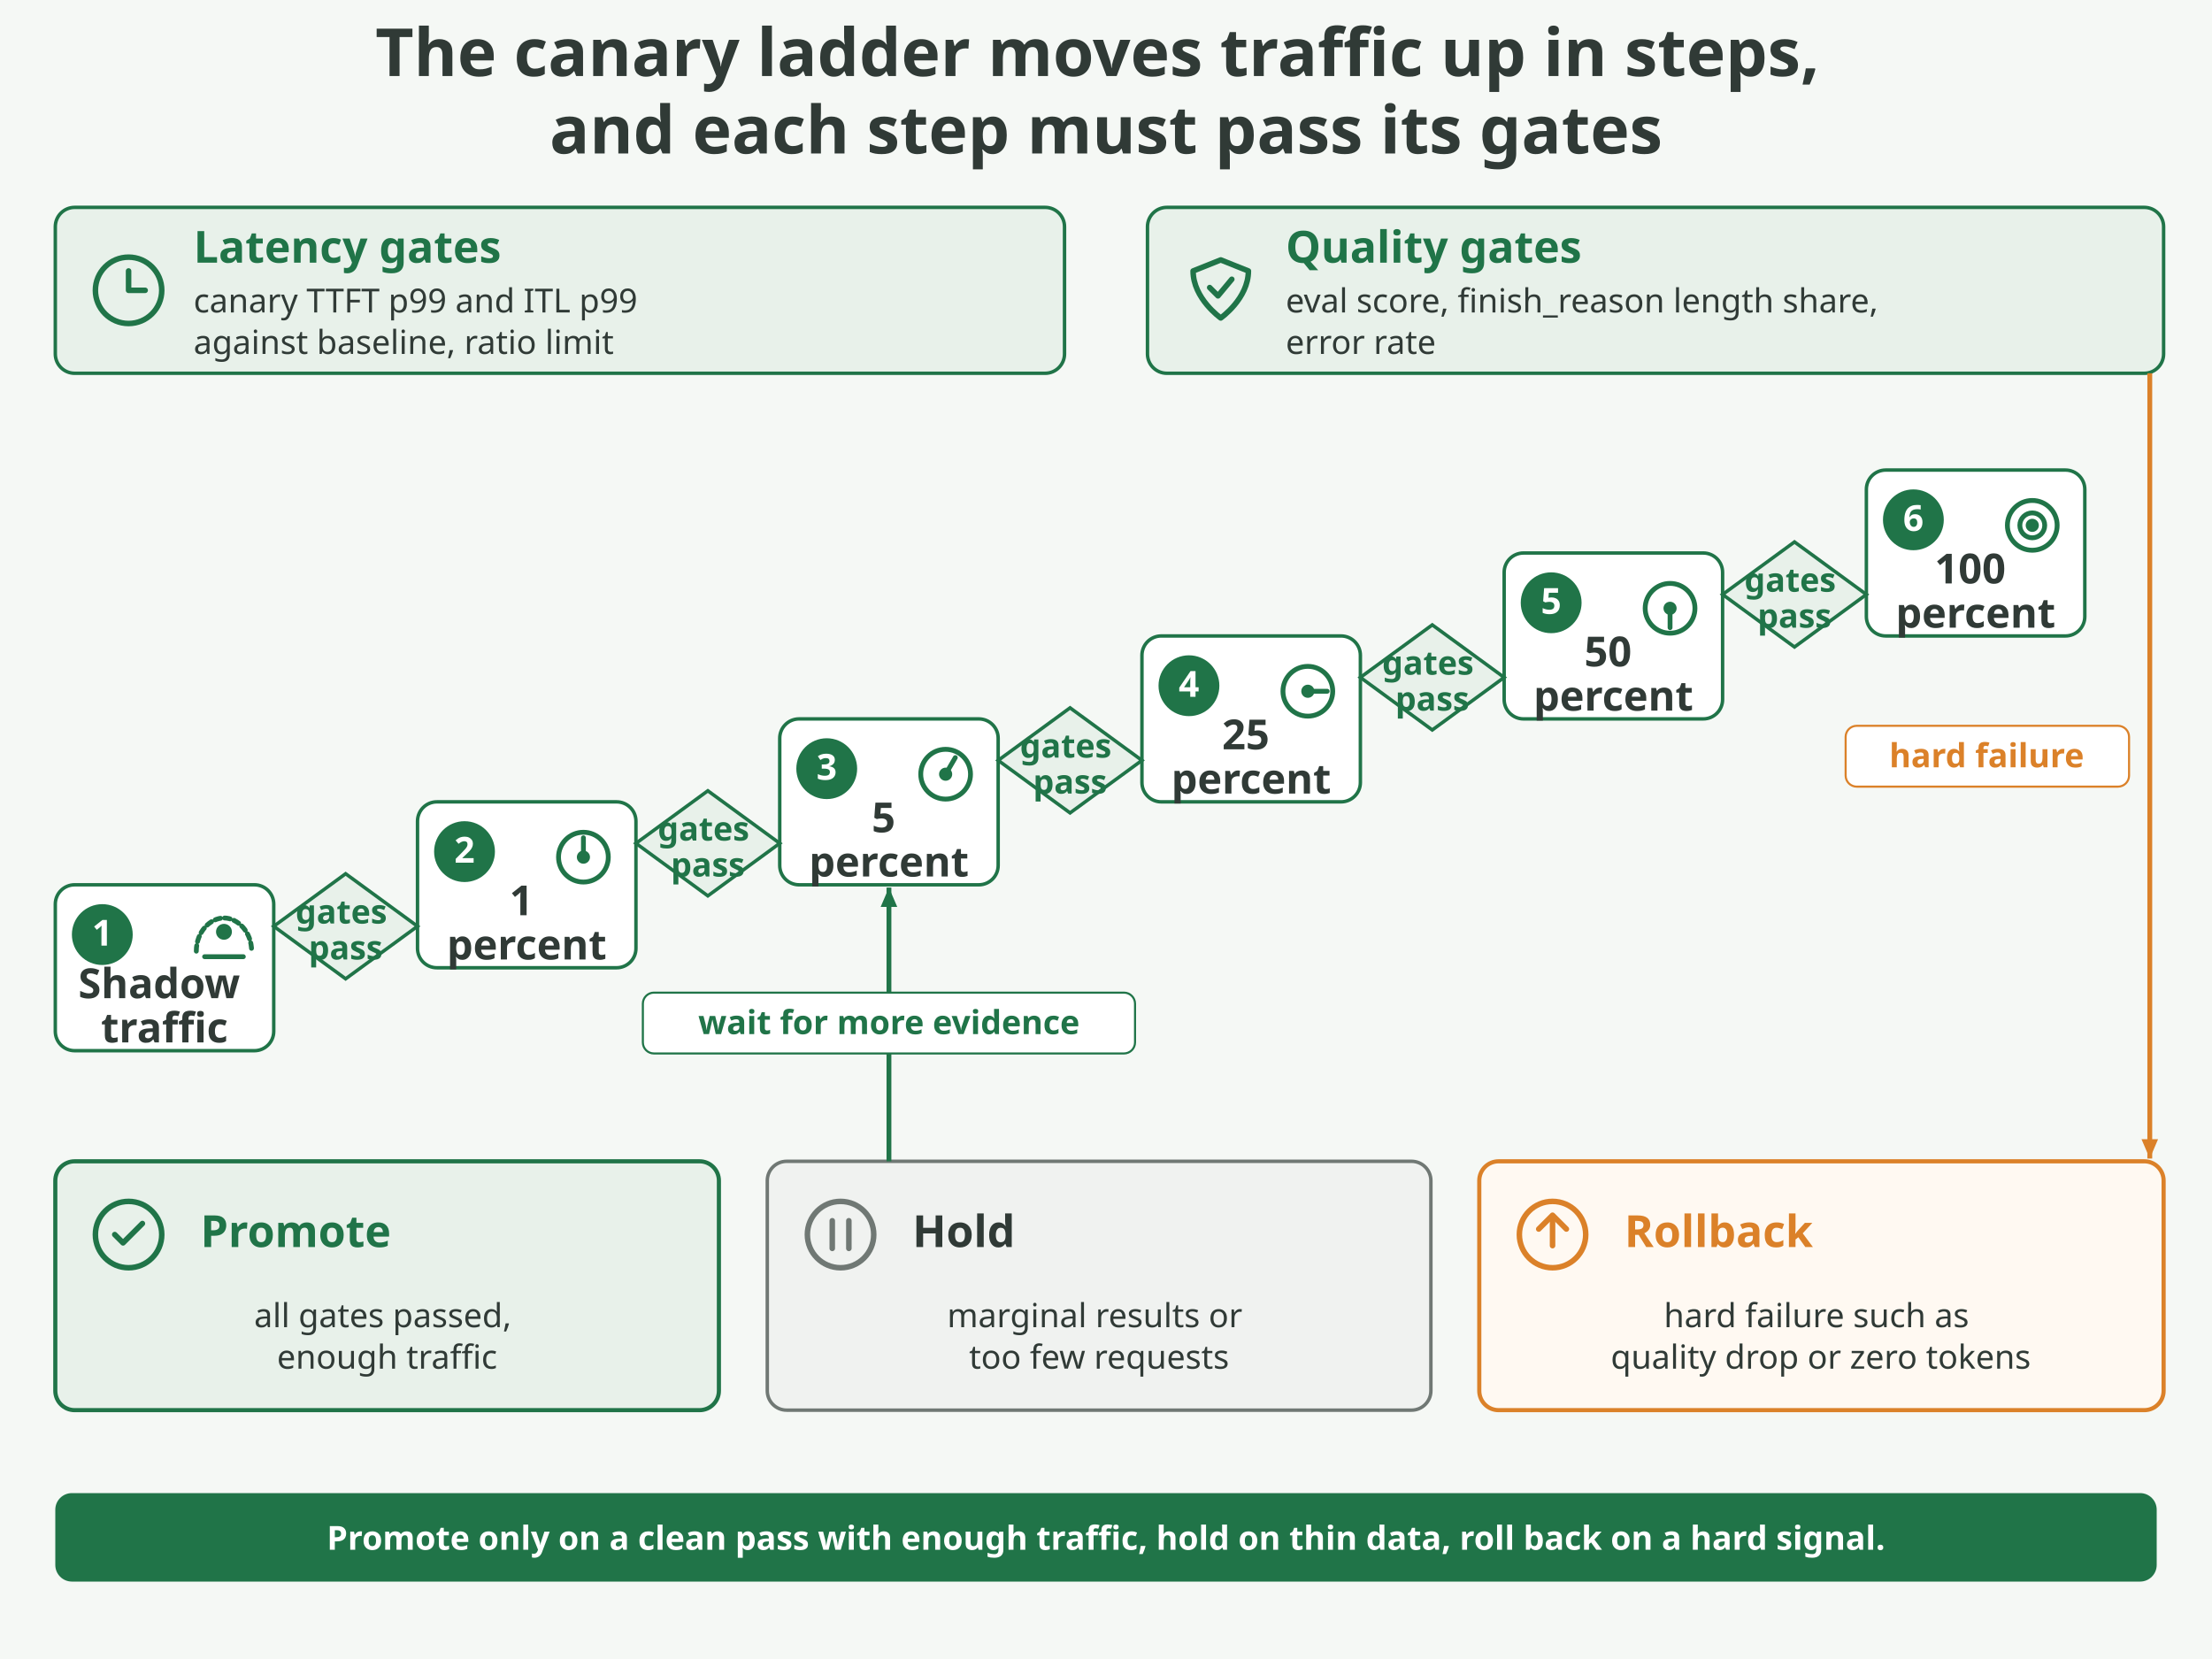
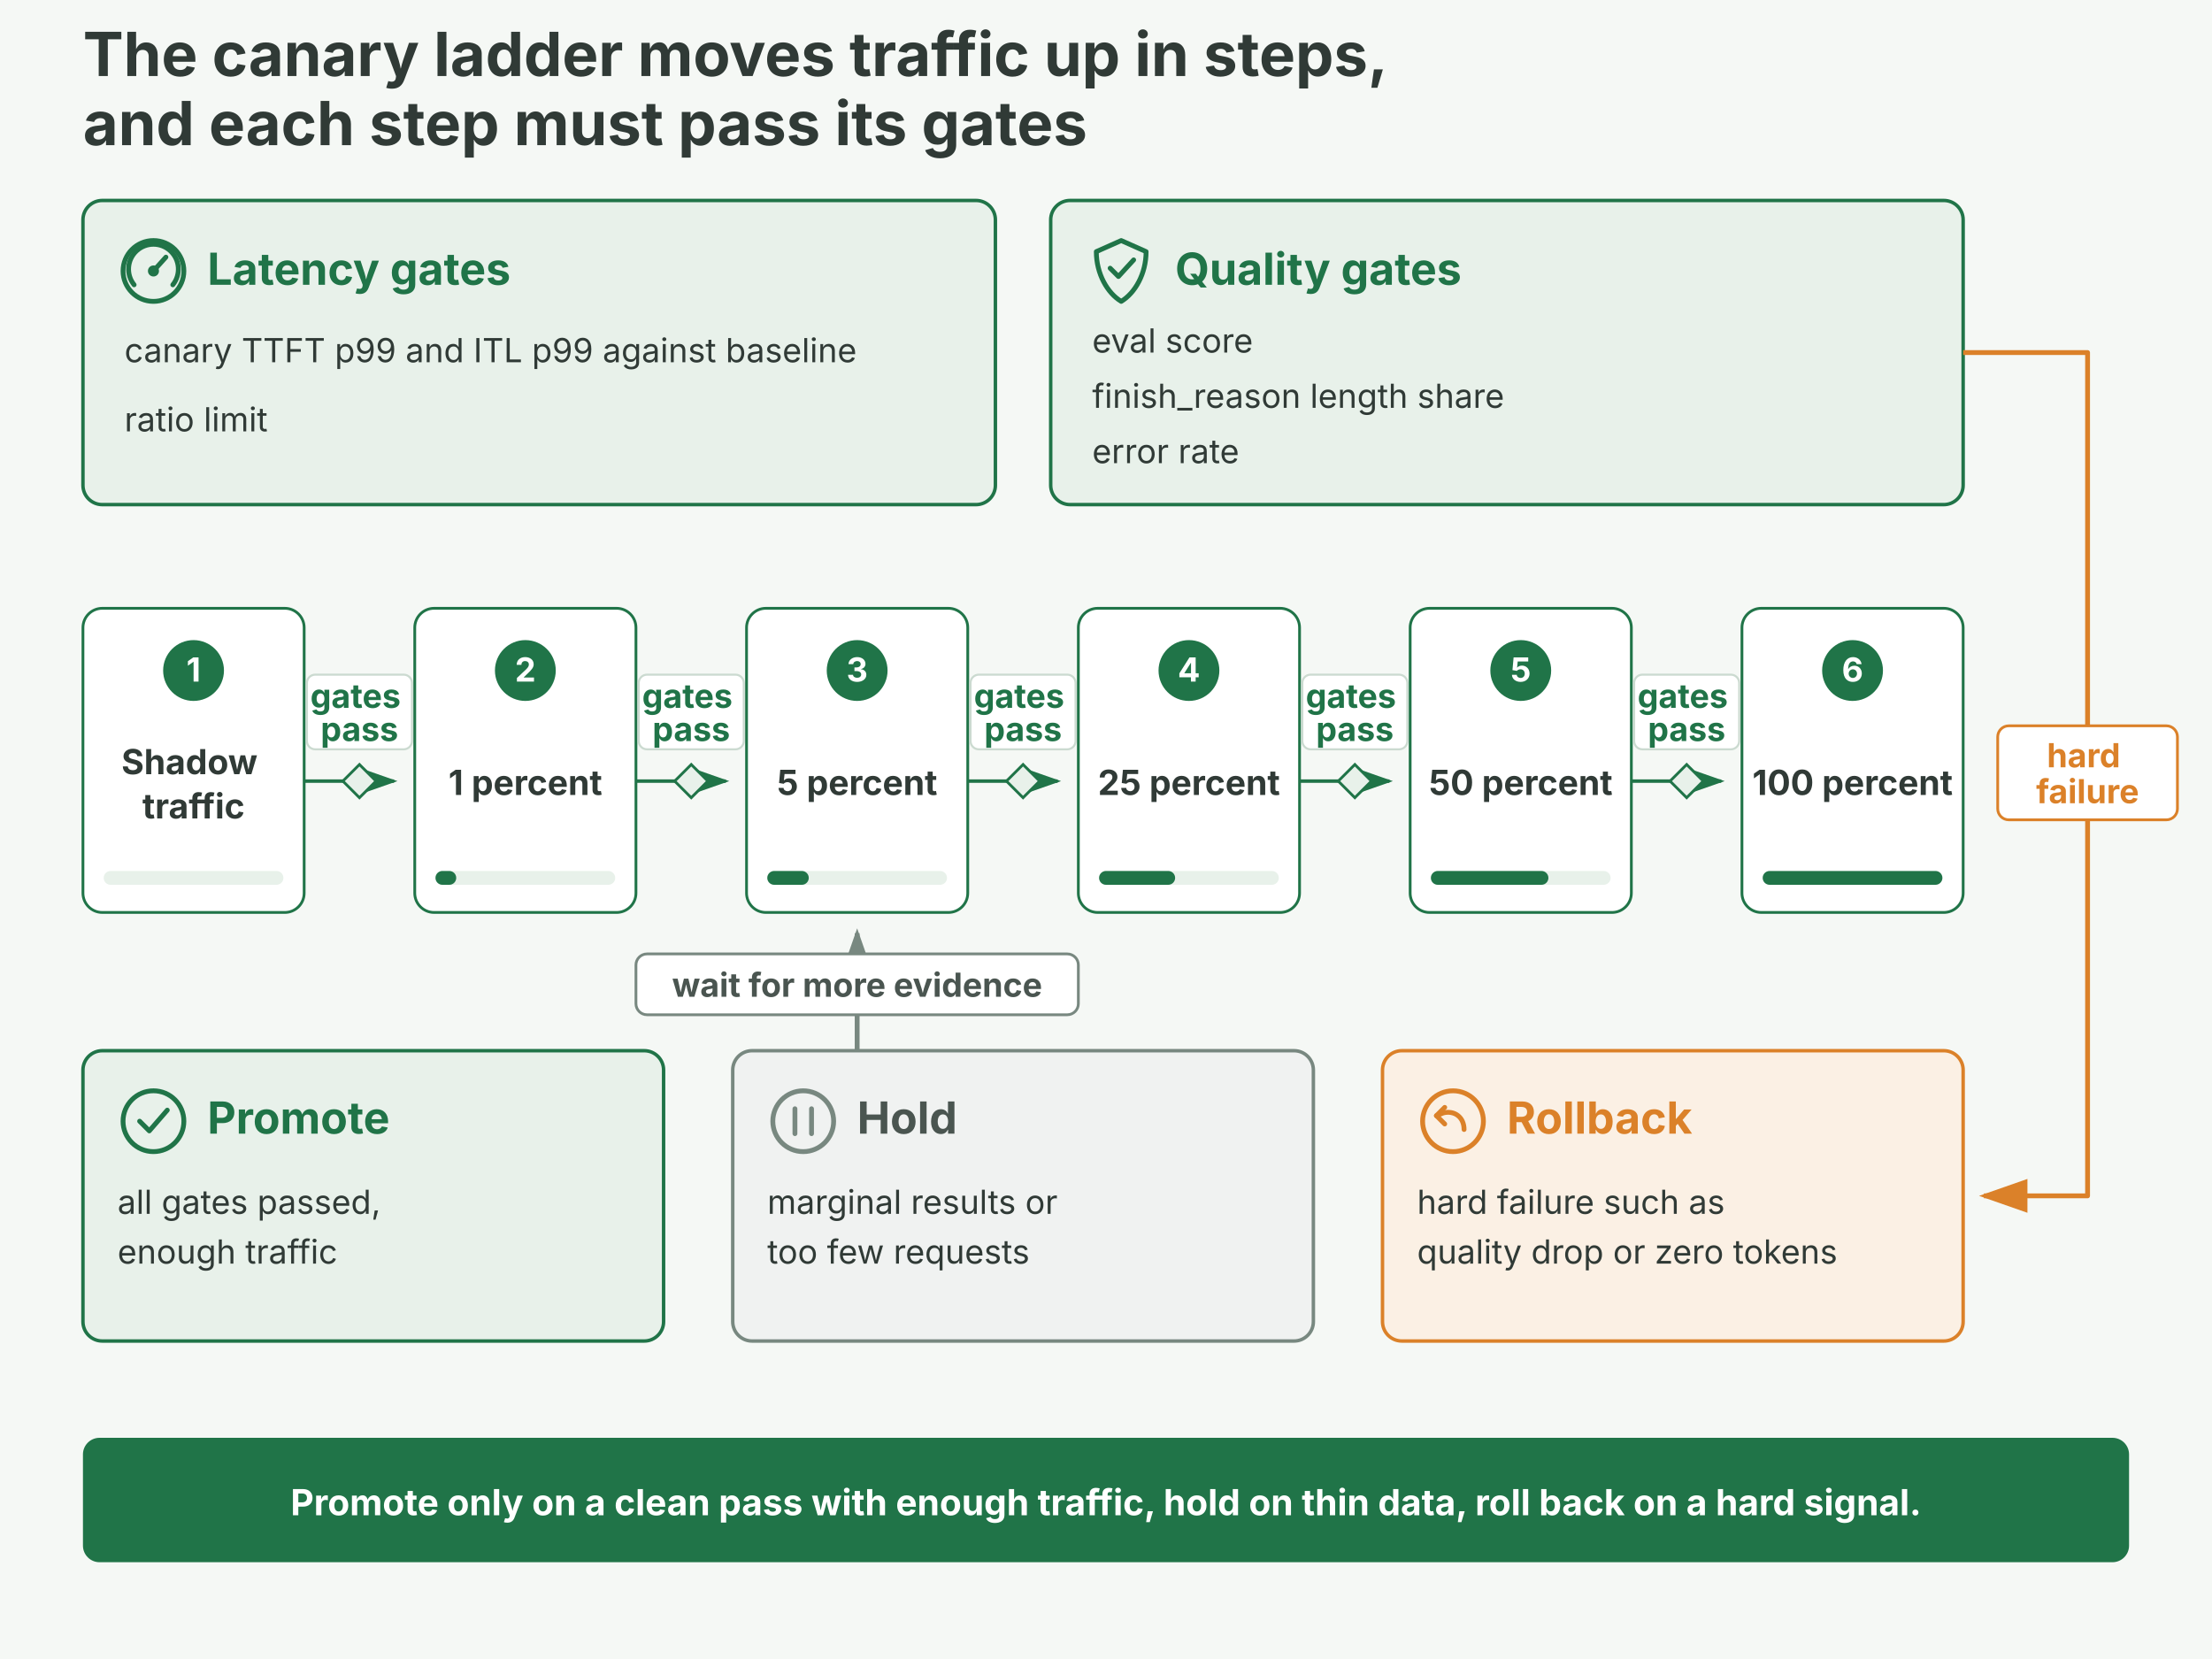
<svg xmlns="http://www.w3.org/2000/svg" viewBox="0 0 1600 1200" width="1600" height="1200">
  <defs>
-     <marker id="arrow-green" viewBox="0 0 18 18" refX="16" refY="9" markerUnits="userSpaceOnUse" markerWidth="18" markerHeight="18" orient="auto">
-       <path d="M 2 3 L 16 9 L 2 15 Z" fill="#207448" />
+     <marker id="arrow-green" markerWidth="10" markerHeight="7" refX="9" refY="3.5" orient="auto">
+       <polygon points="0 0, 10 3.5, 0 7" fill="#207448" />
    </marker>
-     <marker id="arrow-orange" viewBox="0 0 18 18" refX="16" refY="9" markerUnits="userSpaceOnUse" markerWidth="18" markerHeight="18" orient="auto">
-       <path d="M 2 3 L 16 9 L 2 15 Z" fill="#db8129" />
+     <marker id="arrow-orange" markerWidth="10" markerHeight="7" refX="9" refY="3.5" orient="auto">
+       <polygon points="0 0, 10 3.5, 0 7" fill="#db8129" />
+     </marker>
+     <marker id="arrow-grey" markerWidth="10" markerHeight="7" refX="9" refY="3.5" orient="auto">
+       <polygon points="0 0, 10 3.5, 0 7" fill="#788880" />
    </marker>
  </defs>
  <rect width="1600" height="1200" fill="#f5f8f5" />
-   <text x="800" y="55" text-anchor="middle" font-family="sans-serif" font-size="48" font-weight="bold" fill="#303a36">
-     <tspan x="800" dy="0">The canary ladder moves traffic up in steps, </tspan>
-     <tspan x="800" dy="56">and each step must pass its gates</tspan>
-   </text>
+   <text x="60" y="55" font-family="system-ui, -apple-system, sans-serif" font-size="44" font-weight="bold" fill="#303a36">The canary ladder moves traffic up in steps,</text>
+   <text x="60" y="105" font-family="system-ui, -apple-system, sans-serif" font-size="44" font-weight="bold" fill="#303a36">and each step must pass its gates</text>
  <g id="latency-gates">
-     <rect x="40" y="150" width="730" height="120" rx="14" fill="#e8f1ea" stroke="#207448" stroke-width="2.5" />
-     <g transform="translate(65, 182)" stroke="#207448" stroke-width="4" fill="none" stroke-linecap="round" stroke-linejoin="round">
-       <circle cx="28" cy="28" r="24" />
-       <polyline points="28,14 28,28 40,28" />
+     <rect x="60" y="145" width="660" height="220" rx="14" fill="#e8f1ea" stroke="#207448" stroke-width="2.5" />
+     <g transform="translate(85, 170)">
+       <circle cx="26" cy="26" r="22" fill="none" stroke="#207448" stroke-width="3.5" />
+       <path d="M 12 36 A 18 18 0 1 1 40 36" fill="none" stroke="#207448" stroke-width="3.5" stroke-linecap="round" />
+       <line x1="26" y1="26" x2="35" y2="16" stroke="#207448" stroke-width="3.5" stroke-linecap="round" />
+       <circle cx="26" cy="26" r="4" fill="#207448" />
    </g>
-     <text x="140" y="190" font-family="sans-serif" font-size="32" font-weight="bold" fill="#207448">Latency gates</text>
-     <text x="140" y="226" font-family="sans-serif" font-size="24" fill="#303a36">
-       <tspan x="140" dy="0">canary TTFT p99 and ITL p99 </tspan>
-       <tspan x="140" dy="30">against baseline, ratio limit</tspan>
+     <text x="150" y="206" font-family="system-ui, -apple-system, sans-serif" font-size="32" font-weight="bold" fill="#207448">Latency gates</text>
+     <text font-family="system-ui, -apple-system, sans-serif" font-size="24" fill="#303a36">
+       <tspan x="90" y="262">canary TTFT p99 and ITL p99 against baseline</tspan>
+       <tspan x="90" y="312">ratio limit</tspan>
    </text>
  </g>
  <g id="quality-gates">
-     <rect x="830" y="150" width="735" height="120" rx="14" fill="#e8f1ea" stroke="#207448" stroke-width="2.5" />
-     <g transform="translate(855, 182)" stroke="#207448" stroke-width="4" fill="none" stroke-linecap="round" stroke-linejoin="round">
-       <path d="M 28 6 L 48 14 C 48 34 28 48 28 48 C 28 48 8 34 8 14 Z" />
-       <polyline points="20,26 26,32 36,20" />
+     <rect x="760" y="145" width="660" height="220" rx="14" fill="#e8f1ea" stroke="#207448" stroke-width="2.5" />
+     <g transform="translate(785, 170)">
+       <path d="M 26 4 L 44 12 C 44 28 36 42 26 48 C 16 42 8 28 8 12 Z" fill="none" stroke="#207448" stroke-width="3.5" stroke-linejoin="round" />
+       <polyline points="18 24 24 30 35 18" fill="none" stroke="#207448" stroke-width="3.5" stroke-linecap="round" stroke-linejoin="round" />
    </g>
-     <text x="930" y="190" font-family="sans-serif" font-size="32" font-weight="bold" fill="#207448">Quality gates</text>
-     <text x="930" y="226" font-family="sans-serif" font-size="24" fill="#303a36">
-       <tspan x="930" dy="0">eval score, finish_reason length share, </tspan>
-       <tspan x="930" dy="30">error rate</tspan>
+     <text x="850" y="206" font-family="system-ui, -apple-system, sans-serif" font-size="32" font-weight="bold" fill="#207448">Quality gates</text>
+     <text font-family="system-ui, -apple-system, sans-serif" font-size="24" fill="#303a36">
+       <tspan x="790" y="255">eval score</tspan>
+       <tspan x="790" y="295">finish_reason length share</tspan>
+       <tspan x="790" y="335">error rate</tspan>
    </text>
  </g>
-   <g id="step-1">
-     <rect x="40.0" y="640.0" width="158.0" height="120.0" rx="14" fill="#ffffff" stroke="#207448" stroke-width="2.5" />
-     <circle cx="74.0" cy="676.0" r="22" fill="#207448" />
-     <text x="74.0" y="684.0" text-anchor="middle" font-family="sans-serif" font-size="26" font-weight="bold" fill="#ffffff">1</text>
-     <g transform="translate(136.0, 656.0)" stroke="#207448" stroke-width="3.5" fill="none" stroke-linecap="round" stroke-linejoin="round">
-       <path d="M 6 32 C 6 18 16 8 26 8 C 36 8 46 18 46 32" stroke-dasharray="4,3" />
-       <circle cx="26" cy="18" r="4" fill="#207448" />
-       <line x1="12" y1="36" x2="40" y2="36" />
-     </g>
-     <text x="119.0" y="722.0" text-anchor="middle" font-family="sans-serif" font-size="30" font-weight="bold" fill="#303a36">
-       <tspan x="119.0" dy="0">Shadow</tspan>
-       <tspan x="119.0" dy="32">traffic</tspan>
+   <g id="arrow-hard-failure">
+     <path d="M 1420 255 L 1510 255 L 1510 865 L 1435 865" fill="none" stroke="#db8129" stroke-width="3.5" stroke-linejoin="round" marker-end="url(#arrow-orange)" />
+     <rect x="1445" y="525" width="130" height="68" rx="8" fill="#ffffff" stroke="#db8129" stroke-width="2" />
+     <text font-family="system-ui, -apple-system, sans-serif" font-size="24" font-weight="bold" fill="#db8129" text-anchor="middle">
+       <tspan x="1510" y="555">hard</tspan>
+       <tspan x="1510" y="581">failure</tspan>
    </text>
  </g>
-   <g id="step-2">
-     <rect x="302.0" y="580.0" width="158.0" height="120.0" rx="14" fill="#ffffff" stroke="#207448" stroke-width="2.5" />
-     <circle cx="336.0" cy="616.0" r="22" fill="#207448" />
-     <text x="336.0" y="624.0" text-anchor="middle" font-family="sans-serif" font-size="26" font-weight="bold" fill="#ffffff">2</text>
-     <g transform="translate(398.0, 596.0)" stroke="#207448" stroke-width="3.5" fill="none" stroke-linecap="round" stroke-linejoin="round">
-       <circle cx="24" cy="24" r="18" />
-       <line x1="24" y1="24" x2="24" y2="10" />
-       <circle cx="24" cy="24" r="3" fill="#207448" />
-     </g>
-     <text x="381.0" y="662.0" text-anchor="middle" font-family="sans-serif" font-size="30" font-weight="bold" fill="#303a36">
-       <tspan x="381.0" dy="0">1</tspan>
-       <tspan x="381.0" dy="32">percent</tspan>
+   <g id="stage-1">
+     <rect x="60" y="440" width="160" height="220" rx="14" fill="#ffffff" stroke="#207448" stroke-width="2" />
+     <circle cx="140" cy="485" r="22" fill="#207448" />
+     <text x="140" y="493" font-family="system-ui, -apple-system, sans-serif" font-size="24" font-weight="bold" fill="#ffffff" text-anchor="middle">1</text>
+     <text font-family="system-ui, -apple-system, sans-serif" font-size="25" font-weight="bold" fill="#303a36" text-anchor="middle">
+       <tspan x="140" y="560">Shadow</tspan>
+       <tspan x="140" y="592">traffic</tspan>
+     </text>
+     <rect x="75" y="630" width="130" height="10" rx="5" fill="#e8f1ea" />
+   </g>
+   <g id="gate-1-2">
+     <line x1="220" y1="565" x2="285" y2="565" stroke="#207448" stroke-width="2.5" marker-end="url(#arrow-green)" />
+     <polygon points="260,553 272,565 260,577 248,565" fill="#e8f1ea" stroke="#207448" stroke-width="2" />
+     <rect x="222" y="488" width="76" height="54" rx="6" fill="#ffffff" stroke="#cbdad0" stroke-width="1.5" />
+     <text font-family="system-ui, -apple-system, sans-serif" font-size="24" font-weight="bold" fill="#207448" text-anchor="middle">
+       <tspan x="260" y="512">gates</tspan>
+       <tspan x="260" y="536">pass</tspan>
    </text>
  </g>
-   <g id="step-3">
-     <rect x="564.0" y="520.0" width="158.0" height="120.0" rx="14" fill="#ffffff" stroke="#207448" stroke-width="2.5" />
-     <circle cx="598.0" cy="556.0" r="22" fill="#207448" />
-     <text x="598.0" y="564.0" text-anchor="middle" font-family="sans-serif" font-size="26" font-weight="bold" fill="#ffffff">3</text>
-     <g transform="translate(660.0, 536.0)" stroke="#207448" stroke-width="3.5" fill="none" stroke-linecap="round" stroke-linejoin="round">
-       <circle cx="24" cy="24" r="18" />
-       <line x1="24" y1="24" x2="31" y2="12" />
-       <circle cx="24" cy="24" r="3" fill="#207448" />
-     </g>
-     <text x="643.0" y="602.0" text-anchor="middle" font-family="sans-serif" font-size="30" font-weight="bold" fill="#303a36">
-       <tspan x="643.0" dy="0">5</tspan>
-       <tspan x="643.0" dy="32">percent</tspan>
+   <g id="stage-2">
+     <rect x="300" y="440" width="160" height="220" rx="14" fill="#ffffff" stroke="#207448" stroke-width="2" />
+     <circle cx="380" cy="485" r="22" fill="#207448" />
+     <text x="380" y="493" font-family="system-ui, -apple-system, sans-serif" font-size="24" font-weight="bold" fill="#ffffff" text-anchor="middle">2</text>
+     <text x="380" y="575" font-family="system-ui, -apple-system, sans-serif" font-size="25" font-weight="bold" fill="#303a36" text-anchor="middle">1 percent</text>
+     <rect x="315" y="630" width="130" height="10" rx="5" fill="#e8f1ea" />
+     <rect x="315" y="630" width="15" height="10" rx="5" fill="#207448" />
+   </g>
+   <g id="gate-2-3">
+     <line x1="460" y1="565" x2="525" y2="565" stroke="#207448" stroke-width="2.5" marker-end="url(#arrow-green)" />
+     <polygon points="500,553 512,565 500,577 488,565" fill="#e8f1ea" stroke="#207448" stroke-width="2" />
+     <rect x="462" y="488" width="76" height="54" rx="6" fill="#ffffff" stroke="#cbdad0" stroke-width="1.5" />
+     <text font-family="system-ui, -apple-system, sans-serif" font-size="24" font-weight="bold" fill="#207448" text-anchor="middle">
+       <tspan x="500" y="512">gates</tspan>
+       <tspan x="500" y="536">pass</tspan>
    </text>
  </g>
-   <g id="step-4">
-     <rect x="826.0" y="460.0" width="158.0" height="120.0" rx="14" fill="#ffffff" stroke="#207448" stroke-width="2.5" />
-     <circle cx="860.0" cy="496.0" r="22" fill="#207448" />
-     <text x="860.0" y="504.0" text-anchor="middle" font-family="sans-serif" font-size="26" font-weight="bold" fill="#ffffff">4</text>
-     <g transform="translate(922.0, 476.0)" stroke="#207448" stroke-width="3.5" fill="none" stroke-linecap="round" stroke-linejoin="round">
-       <circle cx="24" cy="24" r="18" />
-       <line x1="24" y1="24" x2="38" y2="24" />
-       <circle cx="24" cy="24" r="3" fill="#207448" />
-     </g>
-     <text x="905.0" y="542.0" text-anchor="middle" font-family="sans-serif" font-size="30" font-weight="bold" fill="#303a36">
-       <tspan x="905.0" dy="0">25</tspan>
-       <tspan x="905.0" dy="32">percent</tspan>
+   <g id="stage-3">
+     <rect x="540" y="440" width="160" height="220" rx="14" fill="#ffffff" stroke="#207448" stroke-width="2" />
+     <circle cx="620" cy="485" r="22" fill="#207448" />
+     <text x="620" y="493" font-family="system-ui, -apple-system, sans-serif" font-size="24" font-weight="bold" fill="#ffffff" text-anchor="middle">3</text>
+     <text x="620" y="575" font-family="system-ui, -apple-system, sans-serif" font-size="25" font-weight="bold" fill="#303a36" text-anchor="middle">5 percent</text>
+     <rect x="555" y="630" width="130" height="10" rx="5" fill="#e8f1ea" />
+     <rect x="555" y="630" width="30" height="10" rx="5" fill="#207448" />
+   </g>
+   <g id="gate-3-4">
+     <line x1="700" y1="565" x2="765" y2="565" stroke="#207448" stroke-width="2.5" marker-end="url(#arrow-green)" />
+     <polygon points="740,553 752,565 740,577 728,565" fill="#e8f1ea" stroke="#207448" stroke-width="2" />
+     <rect x="702" y="488" width="76" height="54" rx="6" fill="#ffffff" stroke="#cbdad0" stroke-width="1.5" />
+     <text font-family="system-ui, -apple-system, sans-serif" font-size="24" font-weight="bold" fill="#207448" text-anchor="middle">
+       <tspan x="740" y="512">gates</tspan>
+       <tspan x="740" y="536">pass</tspan>
    </text>
  </g>
-   <g id="step-5">
-     <rect x="1088.0" y="400.0" width="158.0" height="120.0" rx="14" fill="#ffffff" stroke="#207448" stroke-width="2.5" />
-     <circle cx="1122.0" cy="436.0" r="22" fill="#207448" />
-     <text x="1122.0" y="444.0" text-anchor="middle" font-family="sans-serif" font-size="26" font-weight="bold" fill="#ffffff">5</text>
-     <g transform="translate(1184.0, 416.0)" stroke="#207448" stroke-width="3.5" fill="none" stroke-linecap="round" stroke-linejoin="round">
-       <circle cx="24" cy="24" r="18" />
-       <line x1="24" y1="24" x2="24" y2="38" />
-       <circle cx="24" cy="24" r="3" fill="#207448" />
-     </g>
-     <text x="1167.0" y="482.0" text-anchor="middle" font-family="sans-serif" font-size="30" font-weight="bold" fill="#303a36">
-       <tspan x="1167.0" dy="0">50</tspan>
-       <tspan x="1167.0" dy="32">percent</tspan>
+   <g id="stage-4">
+     <rect x="780" y="440" width="160" height="220" rx="14" fill="#ffffff" stroke="#207448" stroke-width="2" />
+     <circle cx="860" cy="485" r="22" fill="#207448" />
+     <text x="860" y="493" font-family="system-ui, -apple-system, sans-serif" font-size="24" font-weight="bold" fill="#ffffff" text-anchor="middle">4</text>
+     <text x="860" y="575" font-family="system-ui, -apple-system, sans-serif" font-size="25" font-weight="bold" fill="#303a36" text-anchor="middle">25 percent</text>
+     <rect x="795" y="630" width="130" height="10" rx="5" fill="#e8f1ea" />
+     <rect x="795" y="630" width="55" height="10" rx="5" fill="#207448" />
+   </g>
+   <g id="gate-4-5">
+     <line x1="940" y1="565" x2="1005" y2="565" stroke="#207448" stroke-width="2.5" marker-end="url(#arrow-green)" />
+     <polygon points="980,553 992,565 980,577 968,565" fill="#e8f1ea" stroke="#207448" stroke-width="2" />
+     <rect x="942" y="488" width="76" height="54" rx="6" fill="#ffffff" stroke="#cbdad0" stroke-width="1.5" />
+     <text font-family="system-ui, -apple-system, sans-serif" font-size="24" font-weight="bold" fill="#207448" text-anchor="middle">
+       <tspan x="980" y="512">gates</tspan>
+       <tspan x="980" y="536">pass</tspan>
    </text>
  </g>
-   <g id="step-6">
-     <rect x="1350.0" y="340.0" width="158.0" height="120.0" rx="14" fill="#ffffff" stroke="#207448" stroke-width="2.5" />
-     <circle cx="1384.0" cy="376.0" r="22" fill="#207448" />
-     <text x="1384.0" y="384.0" text-anchor="middle" font-family="sans-serif" font-size="26" font-weight="bold" fill="#ffffff">6</text>
-     <g transform="translate(1446.0, 356.0)" stroke="#207448" stroke-width="3.5" fill="none" stroke-linecap="round" stroke-linejoin="round">
-       <circle cx="24" cy="24" r="18" />
-       <circle cx="24" cy="24" r="9" />
-       <circle cx="24" cy="24" r="3" fill="#207448" />
-     </g>
-     <text x="1429.0" y="422.0" text-anchor="middle" font-family="sans-serif" font-size="30" font-weight="bold" fill="#303a36">
-       <tspan x="1429.0" dy="0">100</tspan>
-       <tspan x="1429.0" dy="32">percent</tspan>
+   <g id="stage-5">
+     <rect x="1020" y="440" width="160" height="220" rx="14" fill="#ffffff" stroke="#207448" stroke-width="2" />
+     <circle cx="1100" cy="485" r="22" fill="#207448" />
+     <text x="1100" y="493" font-family="system-ui, -apple-system, sans-serif" font-size="24" font-weight="bold" fill="#ffffff" text-anchor="middle">5</text>
+     <text x="1100" y="575" font-family="system-ui, -apple-system, sans-serif" font-size="25" font-weight="bold" fill="#303a36" text-anchor="middle">50 percent</text>
+     <rect x="1035" y="630" width="130" height="10" rx="5" fill="#e8f1ea" />
+     <rect x="1035" y="630" width="85" height="10" rx="5" fill="#207448" />
+   </g>
+   <g id="gate-5-6">
+     <line x1="1180" y1="565" x2="1245" y2="565" stroke="#207448" stroke-width="2.5" marker-end="url(#arrow-green)" />
+     <polygon points="1220,553 1232,565 1220,577 1208,565" fill="#e8f1ea" stroke="#207448" stroke-width="2" />
+     <rect x="1182" y="488" width="76" height="54" rx="6" fill="#ffffff" stroke="#cbdad0" stroke-width="1.5" />
+     <text font-family="system-ui, -apple-system, sans-serif" font-size="24" font-weight="bold" fill="#207448" text-anchor="middle">
+       <tspan x="1220" y="512">gates</tspan>
+       <tspan x="1220" y="536">pass</tspan>
    </text>
  </g>
-   <g id="gate-diamond-1">
-     <polygon points="250.0,632.0 302.0,670.0 250.0,708.0 198.0,670.0" fill="#e8f1ea" stroke="#207448" stroke-width="2.5" />
-     <text x="250.0" y="668.0" text-anchor="middle" font-family="sans-serif" font-size="24" font-weight="bold" fill="#207448">
-       <tspan x="250.0" dy="0">gates</tspan>
-       <tspan x="250.0" dy="26">pass</tspan>
+   <g id="stage-6">
+     <rect x="1260" y="440" width="160" height="220" rx="14" fill="#ffffff" stroke="#207448" stroke-width="2" />
+     <circle cx="1340" cy="485" r="22" fill="#207448" />
+     <text x="1340" y="493" font-family="system-ui, -apple-system, sans-serif" font-size="24" font-weight="bold" fill="#ffffff" text-anchor="middle">6</text>
+     <text x="1340" y="575" font-family="system-ui, -apple-system, sans-serif" font-size="25" font-weight="bold" fill="#303a36" text-anchor="middle">100 percent</text>
+     <rect x="1275" y="630" width="130" height="10" rx="5" fill="#207448" />
+   </g>
+   <g id="arrow-hold-loop">
+     <line x1="620" y1="760" x2="620" y2="675" stroke="#788880" stroke-width="3.5" marker-end="url(#arrow-grey)" />
+     <rect x="460" y="690" width="320" height="44" rx="8" fill="#ffffff" stroke="#788880" stroke-width="2" />
+     <text x="620" y="721" font-family="system-ui, -apple-system, sans-serif" font-size="24" font-weight="bold" fill="#4a5550" text-anchor="middle">wait for more evidence</text>
+   </g>
+   <g id="promote-box">
+     <rect x="60" y="760" width="420" height="210" rx="14" fill="#e8f1ea" stroke="#207448" stroke-width="2.5" />
+     <g transform="translate(85, 785)">
+       <circle cx="26" cy="26" r="22" fill="none" stroke="#207448" stroke-width="3.5" />
+       <polyline points="16 26 23 33 36 18" fill="none" stroke="#207448" stroke-width="3.5" stroke-linecap="round" stroke-linejoin="round" />
+     </g>
+     <text x="150" y="820" font-family="system-ui, -apple-system, sans-serif" font-size="32" font-weight="bold" fill="#207448">Promote</text>
+     <text font-family="system-ui, -apple-system, sans-serif" font-size="24" fill="#303a36">
+       <tspan x="85" y="878">all gates passed,</tspan>
+       <tspan x="85" y="914">enough traffic</tspan>
    </text>
  </g>
-   <g id="gate-diamond-2">
-     <polygon points="512.0,572.0 564.0,610.0 512.0,648.0 460.0,610.0" fill="#e8f1ea" stroke="#207448" stroke-width="2.5" />
-     <text x="512.0" y="608.0" text-anchor="middle" font-family="sans-serif" font-size="24" font-weight="bold" fill="#207448">
-       <tspan x="512.0" dy="0">gates</tspan>
-       <tspan x="512.0" dy="26">pass</tspan>
+   <g id="hold-box">
+     <rect x="530" y="760" width="420" height="210" rx="14" fill="#f0f2f1" stroke="#788880" stroke-width="2.5" />
+     <g transform="translate(555, 785)">
+       <circle cx="26" cy="26" r="22" fill="none" stroke="#788880" stroke-width="3.5" />
+       <line x1="20" y1="17" x2="20" y2="35" stroke="#788880" stroke-width="3.5" stroke-linecap="round" />
+       <line x1="32" y1="17" x2="32" y2="35" stroke="#788880" stroke-width="3.5" stroke-linecap="round" />
+     </g>
+     <text x="620" y="820" font-family="system-ui, -apple-system, sans-serif" font-size="32" font-weight="bold" fill="#4a5550">Hold</text>
+     <text font-family="system-ui, -apple-system, sans-serif" font-size="24" fill="#303a36">
+       <tspan x="555" y="878">marginal results or</tspan>
+       <tspan x="555" y="914">too few requests</tspan>
    </text>
  </g>
-   <g id="gate-diamond-3">
-     <polygon points="774.0,512.0 826.0,550.0 774.0,588.0 722.0,550.0" fill="#e8f1ea" stroke="#207448" stroke-width="2.5" />
-     <text x="774.0" y="548.0" text-anchor="middle" font-family="sans-serif" font-size="24" font-weight="bold" fill="#207448">
-       <tspan x="774.0" dy="0">gates</tspan>
-       <tspan x="774.0" dy="26">pass</tspan>
+   <g id="rollback-box">
+     <rect x="1000" y="760" width="420" height="210" rx="14" fill="#fbf0e4" stroke="#db8129" stroke-width="2.5" />
+     <g transform="translate(1025, 785)">
+       <circle cx="26" cy="26" r="22" fill="none" stroke="#db8129" stroke-width="3.5" />
+       <path d="M 34 32 C 34 23 27 18 19 20 L 14 22" fill="none" stroke="#db8129" stroke-width="3.5" stroke-linecap="round" />
+       <polyline points="20 16 14 22 20 28" fill="none" stroke="#db8129" stroke-width="3.5" stroke-linecap="round" stroke-linejoin="round" />
+     </g>
+     <text x="1090" y="820" font-family="system-ui, -apple-system, sans-serif" font-size="32" font-weight="bold" fill="#db8129">Rollback</text>
+     <text font-family="system-ui, -apple-system, sans-serif" font-size="24" fill="#303a36">
+       <tspan x="1025" y="878">hard failure such as</tspan>
+       <tspan x="1025" y="914">quality drop or zero tokens</tspan>
    </text>
  </g>
-   <g id="gate-diamond-4">
-     <polygon points="1036.0,452.0 1088.0,490.0 1036.0,528.0 984.0,490.0" fill="#e8f1ea" stroke="#207448" stroke-width="2.5" />
-     <text x="1036.0" y="488.0" text-anchor="middle" font-family="sans-serif" font-size="24" font-weight="bold" fill="#207448">
-       <tspan x="1036.0" dy="0">gates</tspan>
-       <tspan x="1036.0" dy="26">pass</tspan>
-     </text>
-   </g>
-   <g id="gate-diamond-5">
-     <polygon points="1298.0,392.0 1350.0,430.0 1298.0,468.0 1246.0,430.0" fill="#e8f1ea" stroke="#207448" stroke-width="2.5" />
-     <text x="1298.0" y="428.0" text-anchor="middle" font-family="sans-serif" font-size="24" font-weight="bold" fill="#207448">
-       <tspan x="1298.0" dy="0">gates</tspan>
-       <tspan x="1298.0" dy="26">pass</tspan>
-     </text>
-   </g>
-   <g id="outcome-promote">
-     <rect x="40" y="840" width="480" height="180" rx="14" fill="#e8f1ea" stroke="#207448" stroke-width="3" />
-     <g transform="translate(65, 865)" stroke="#207448" stroke-width="4" fill="none" stroke-linecap="round" stroke-linejoin="round">
-       <circle cx="28" cy="28" r="24" />
-       <polyline points="18,28 24,34 38,20" />
-     </g>
-     <text x="145" y="902" font-family="sans-serif" font-size="32" font-weight="bold" fill="#207448">Promote</text>
-     <text x="280" y="960" text-anchor="middle" font-family="sans-serif" font-size="24" fill="#303a36">
-       <tspan x="280" dy="0">all gates passed, </tspan>
-       <tspan x="280" dy="30">enough traffic</tspan>
-     </text>
-   </g>
-   <g id="outcome-hold">
-     <rect x="555" y="840" width="480" height="180" rx="14" fill="#f0f2f0" stroke="#707874" stroke-width="2.5" />
-     <g transform="translate(580, 865)" stroke="#707874" stroke-width="4" fill="none" stroke-linecap="round" stroke-linejoin="round">
-       <circle cx="28" cy="28" r="24" />
-       <line x1="22" y1="18" x2="22" y2="38" />
-       <line x1="34" y1="18" x2="34" y2="38" />
-     </g>
-     <text x="660" y="902" font-family="sans-serif" font-size="32" font-weight="bold" fill="#303a36">Hold</text>
-     <text x="795" y="960" text-anchor="middle" font-family="sans-serif" font-size="24" fill="#303a36">
-       <tspan x="795" dy="0">marginal results or </tspan>
-       <tspan x="795" dy="30">too few requests</tspan>
-     </text>
-   </g>
-   <g id="outcome-rollback">
-     <rect x="1070" y="840" width="495" height="180" rx="14" fill="#fff9f2" stroke="#db8129" stroke-width="3" />
-     <g transform="translate(1095, 865)" stroke="#db8129" stroke-width="4" fill="none" stroke-linecap="round" stroke-linejoin="round">
-       <circle cx="28" cy="28" r="24" />
-       <path d="M 18 24 L 28 14 L 38 24" />
-       <path d="M 28 16 V 36" />
-     </g>
-     <text x="1175" y="902" font-family="sans-serif" font-size="32" font-weight="bold" fill="#db8129">Rollback</text>
-     <text x="1317" y="960" text-anchor="middle" font-family="sans-serif" font-size="24" fill="#303a36">
-       <tspan x="1317" dy="0">hard failure such as </tspan>
-       <tspan x="1317" dy="30">quality drop or zero tokens</tspan>
-     </text>
-   </g>
-   <line x1="1555" y1="270" x2="1555" y2="838" stroke="#db8129" stroke-width="3.5" marker-end="url(#arrow-orange)" />
-   <rect x="1335" y="525" width="205" height="44" rx="8" fill="#ffffff" stroke="#db8129" stroke-width="1.5" />
-   <text x="1437" y="555" text-anchor="middle" font-family="sans-serif" font-size="24" font-weight="bold" fill="#db8129">hard failure</text>
-   <line x1="643.0" y1="840" x2="643.0" y2="642.0" stroke="#207448" stroke-width="3.5" marker-end="url(#arrow-green)" />
-   <rect x="465.0" y="718" width="356" height="44" rx="8" fill="#ffffff" stroke="#207448" stroke-width="1.5" />
-   <text x="643.0" y="748" text-anchor="middle" font-family="sans-serif" font-size="24" font-weight="bold" fill="#207448">wait for more evidence</text>
  <g id="takeaway-bar">
-     <rect x="40" y="1080" width="1520" height="64" rx="12" fill="#207448" />
-     <text x="800" y="1121" text-anchor="middle" font-family="sans-serif" font-size="24" font-weight="bold" fill="#ffffff">Promote only on a clean pass with enough traffic, hold on thin data, roll back on a hard signal.</text>
+     <rect x="60" y="1040" width="1480" height="90" rx="12" fill="#207448" />
+     <text x="800" y="1096" font-family="system-ui, -apple-system, sans-serif" font-size="26" font-weight="bold" fill="#ffffff" text-anchor="middle">Promote only on a clean pass with enough traffic, hold on thin data, roll back on a hard signal.</text>
  </g>
</svg>
